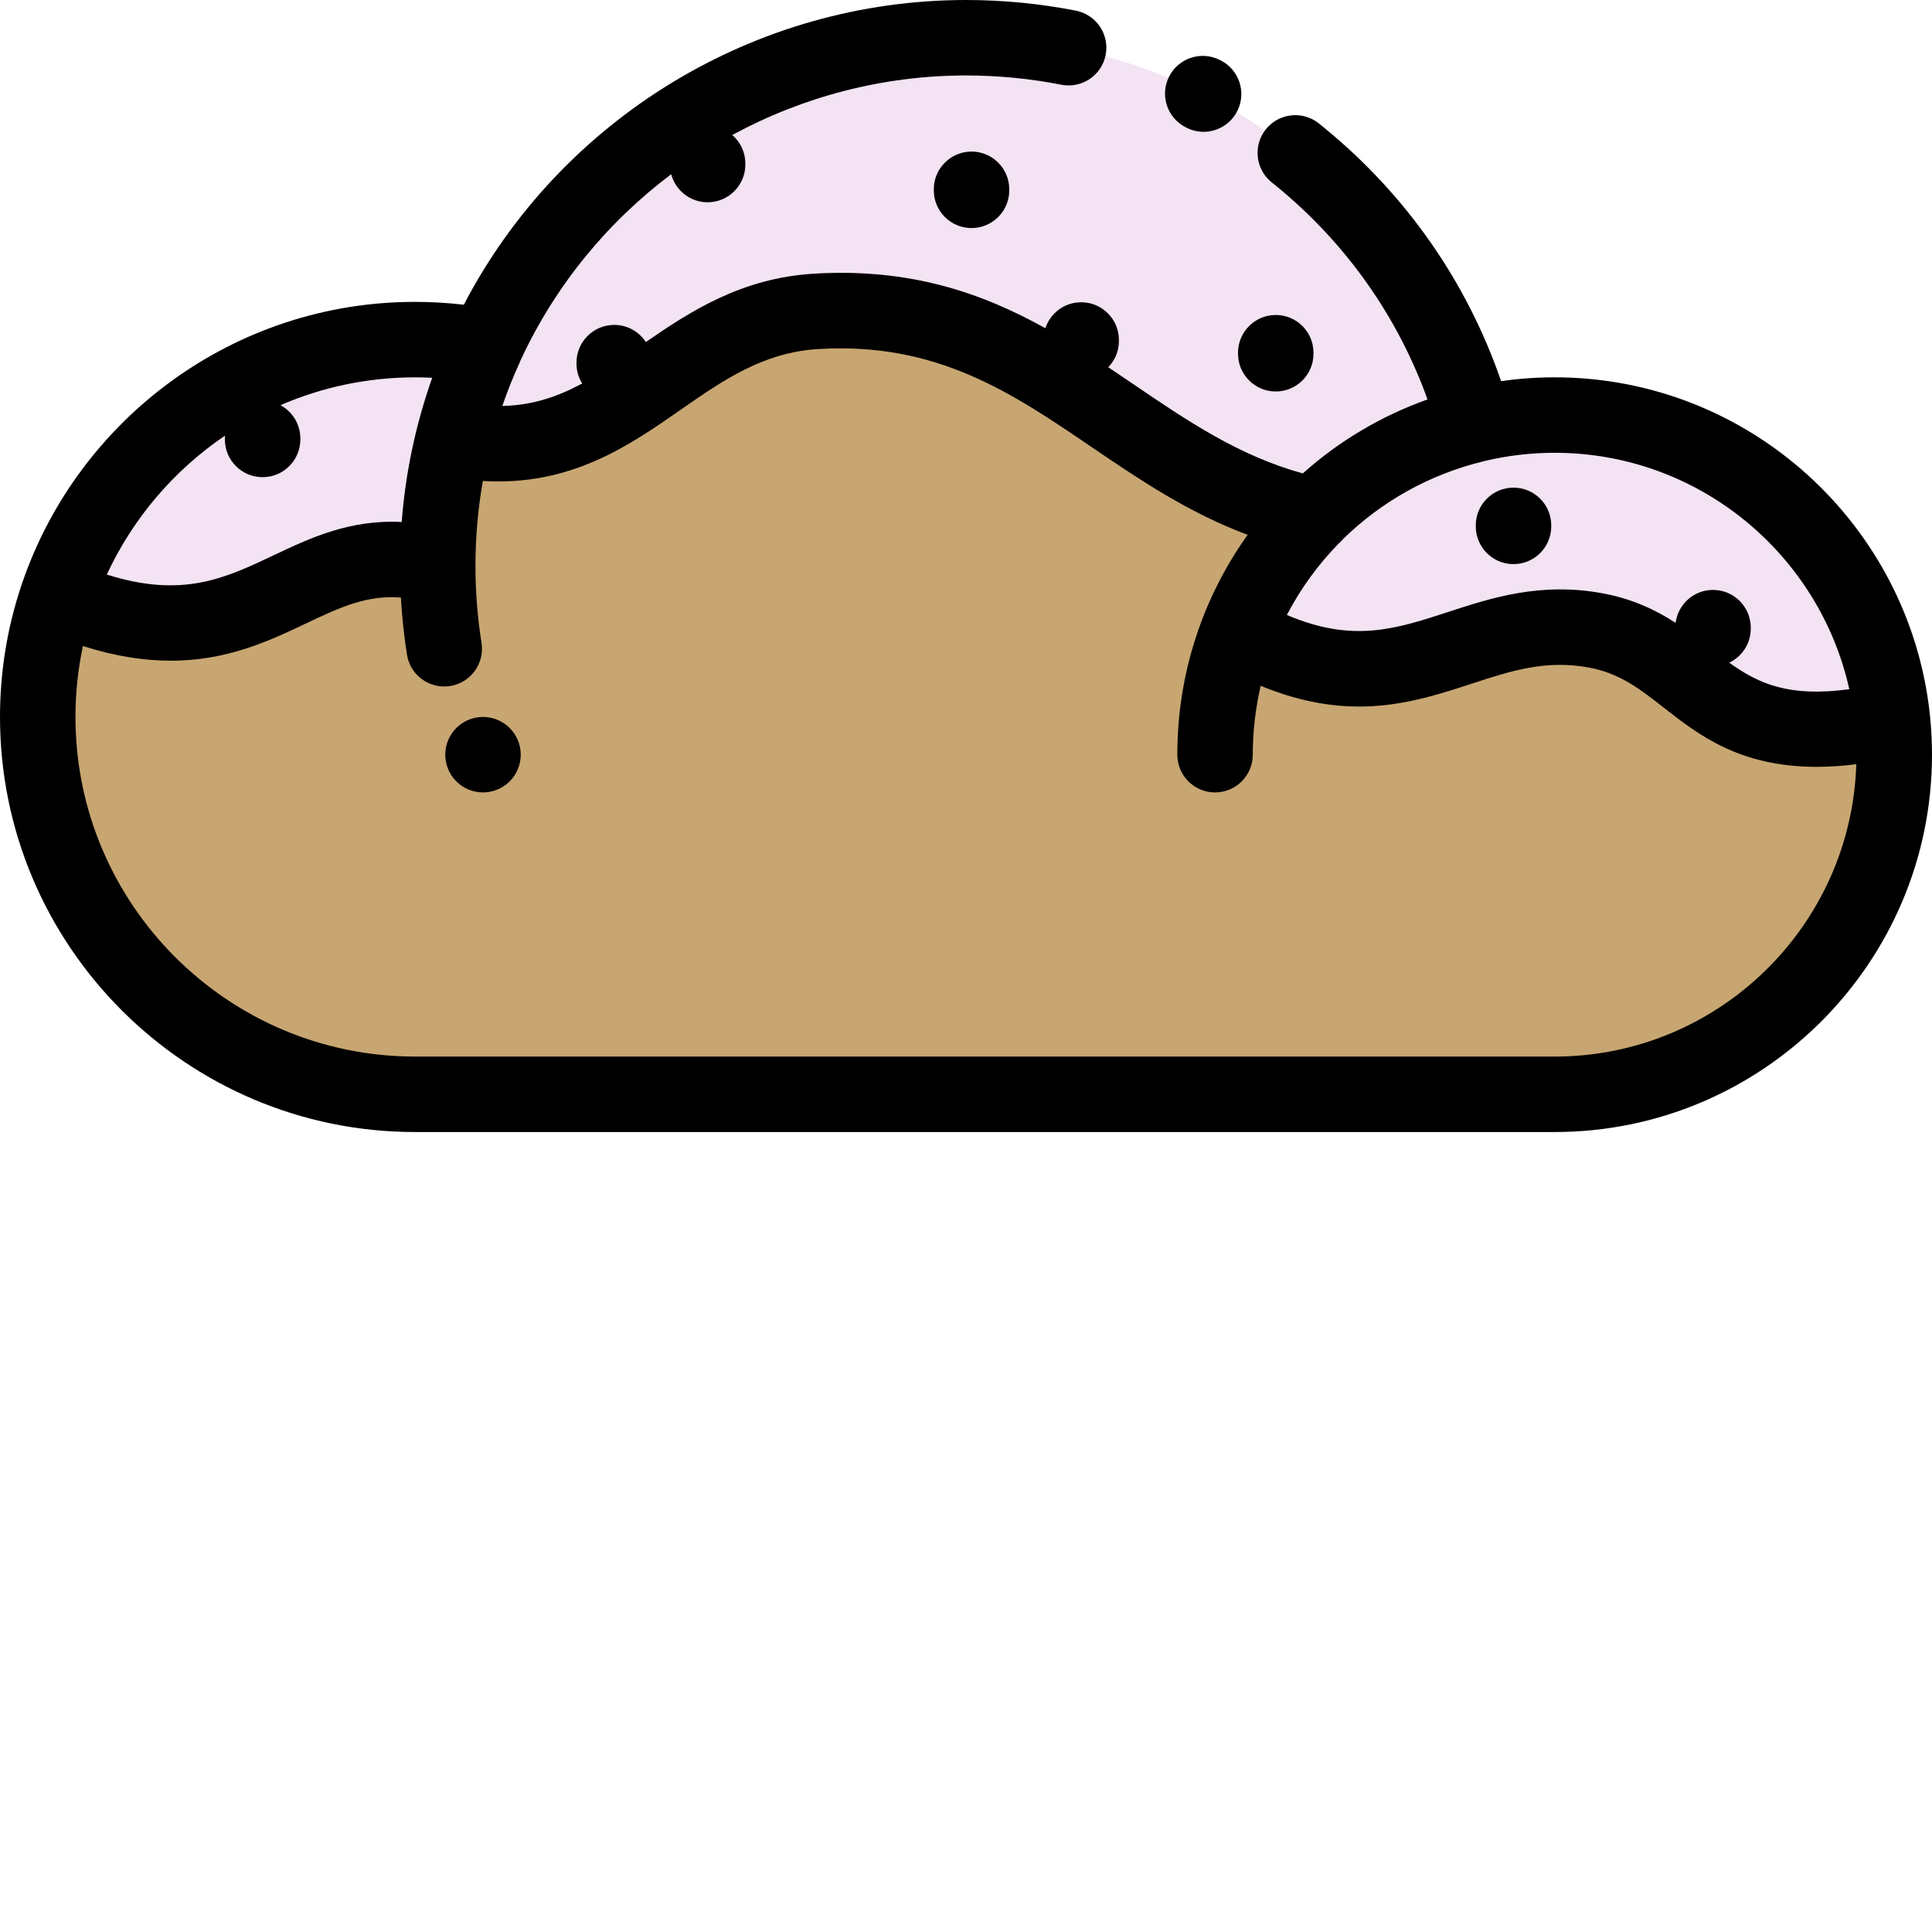
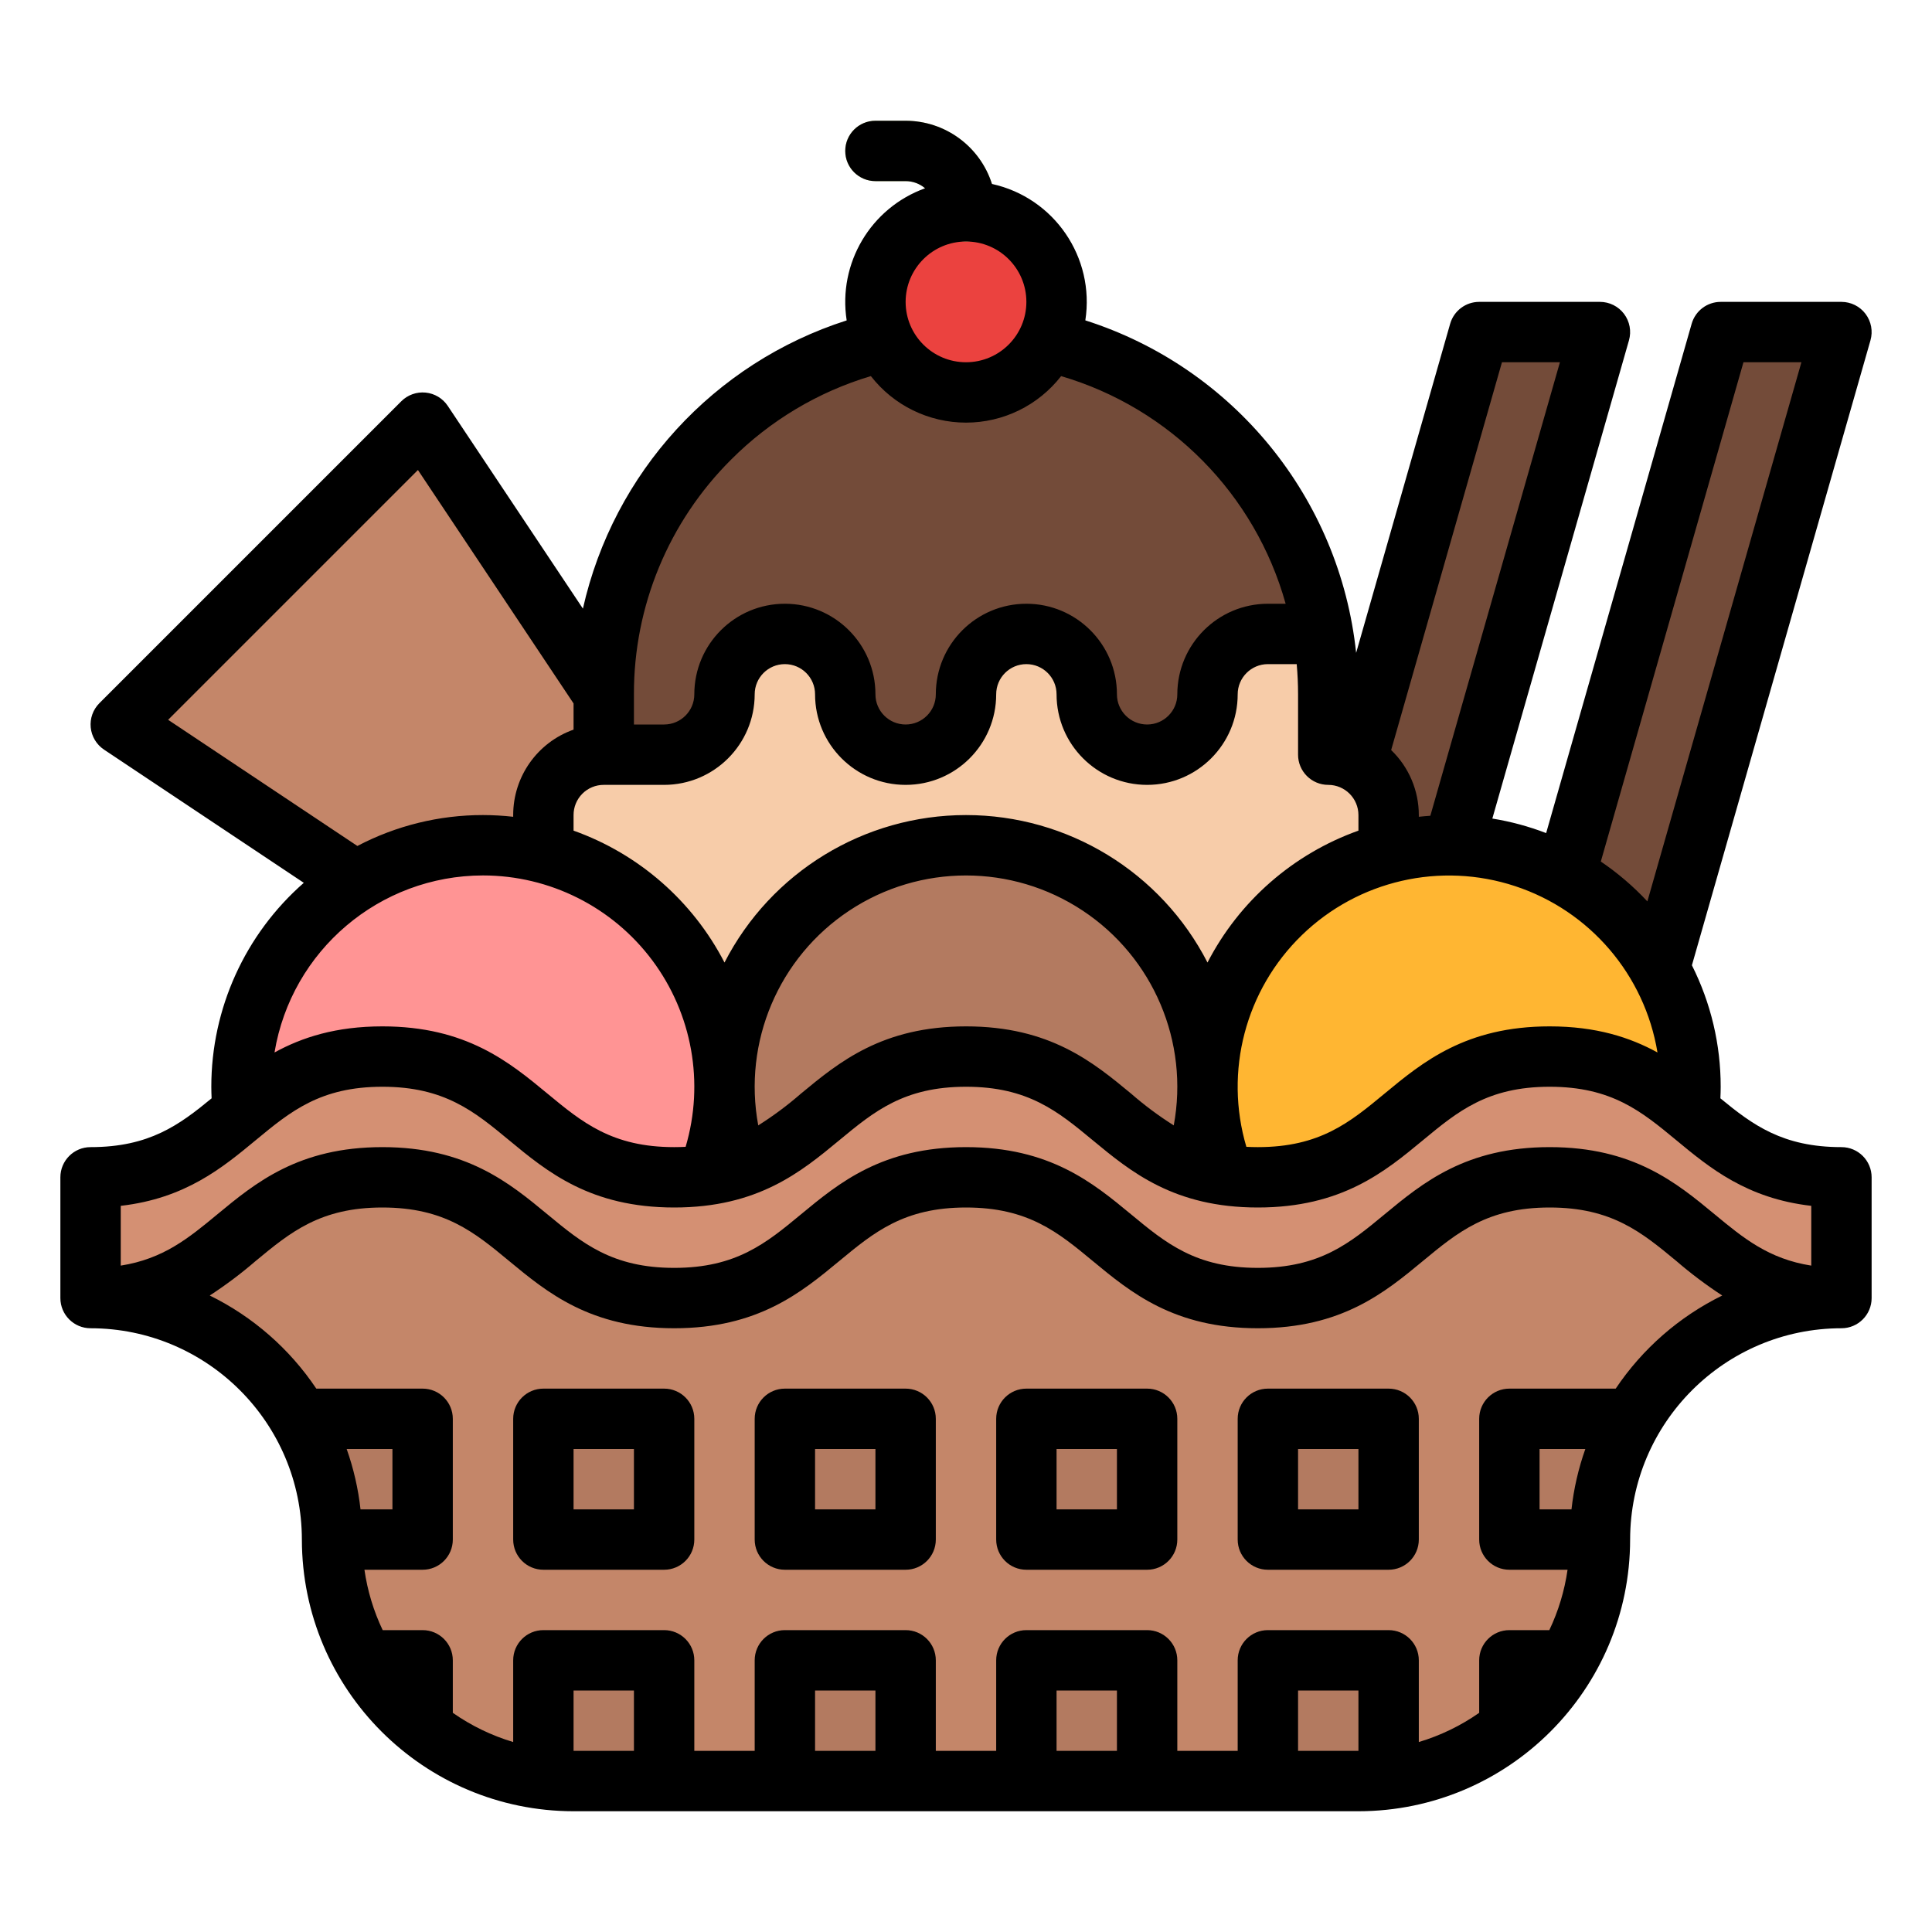
- <svg xmlns="http://www.w3.org/2000/svg" version="1.1" width="512" height="512" x="0" y="0" viewBox="0 0 512 512" style="enable-background:new 0 0 512 512" xml:space="preserve" class="">
-   <g>
-     <path d="m348.23 136.488c-8.793 8.832-15.707 19.441-20.227 31.164 43.781 24.672 60.168-6.992 94.926-.574 28.652 5.289 29.188 35.023 78.59 23.578-4.672-45.316-42.969-80.656-89.52-80.656-7.266 0-14.324.867-21.09 2.488-16.398-59.102-70.582-102.488-134.91-102.488-56.531 0-105.23 33.508-127.336 81.746-6.047-1.141-12.285-1.746-18.664-1.746-44.039 0-81.426 28.465-94.77 68 53.27 23.125 62.773-18.504 100.77-8 0-11.359 1.383-22.641 4.094-33.605 44.387 8.547 56.844-31.465 96.098-33.875 60.207-3.699 81.5 43.254 132.039 53.969zm0 0" fill="#f3e3f3" fill-rule="evenodd" data-original="#7c594e" style="" class="" />
-     <path d="m422.93 167.078c-34.758-6.418-51.145 25.246-94.922.574 4.516-11.723 11.434-22.332 20.223-31.164-50.535-10.715-71.832-57.668-132.035-53.969-39.258 2.41-51.715 42.422-96.102 33.875-2.711 10.965-4.094 22.246-4.094 33.605-37.996-10.504-47.5 31.125-100.77 8-3.391 10.047-5.23 20.809-5.23 32 0 55.227 44.77 100 100 100h302c49.707 0 90-40.297 90-90 0-3.156-.16-6.273-.477-9.344-49.406 11.445-49.938-18.289-78.594-23.578zm0 0" fill="#c8a672" fill-rule="evenodd" data-original="#c1a06c" style="" class="" />
-     <path d="m314.246 33.746.227.113c1.441.727 2.977 1.07 4.488 1.07 3.656 0 7.184-2.016 8.938-5.508 2.484-4.934.496-10.945-4.438-13.43l-.223-.109c-4.934-2.484-10.945-.496-13.43 4.434-2.48 4.934-.496 10.945 4.438 13.43zm0 0" fill="#000000" data-original="#000000" style="" class="" />
-     <path d="m511.453 189.527c-.008-.062-.012-.129-.023-.191-5.34-50.145-47.891-89.34-99.43-89.34-4.75 0-9.496.34-14.191 1.008-9.031-26.23-25.082-49.281-46.789-67.074-.504-.41-1.008-.816-1.516-1.223-4.312-3.449-10.605-2.742-14.055 1.57-3.445 4.316-2.742 10.609 1.574 14.055.438.352.875.703 1.312 1.062 18.363 15.051 32.047 34.43 39.973 56.461-12.422 4.426-23.586 11.137-33.055 19.602-16.945-4.668-30.516-13.871-44.797-23.578-2.234-1.52-4.48-3.047-6.746-4.559 1.742-1.801 2.816-4.246 2.816-6.949v-.27c0-5.523-4.477-10-10-10-4.43 0-8.184 2.887-9.496 6.879-16.711-9.297-35.812-16.02-61.453-14.445-19.016 1.168-32.57 9.906-44.422 18.117-1.785-2.738-4.867-4.547-8.379-4.547-5.523 0-10 4.477-10 10v.27c0 1.93.559 3.727 1.508 5.254-6.445 3.48-13.117 5.781-21.168 5.953 1.363-3.938 2.914-7.832 4.668-11.664.051-.121.09-.238.141-.359 9.18-19.871 23.059-36.691 39.949-49.383 1.137 4.273 5.02 7.43 9.652 7.43 5.523 0 10-4.477 10-10v-.27c0-3.023-1.344-5.723-3.465-7.559 18.691-10.145 39.906-15.777 61.938-15.777 8.5 0 17.004.824 25.266 2.453 5.422 1.066 10.676-2.461 11.742-7.879 1.07-5.422-2.457-10.68-7.879-11.746-9.531-1.875-19.332-2.828-29.129-2.828-55.957 0-107.387 31.453-133.086 80.758-4.289-.504-8.605-.758-12.914-.758-48.172 0-89.203 31.125-104.055 74.32-.133.328-.246.664-.34 1-3.633 10.906-5.605 22.562-5.605 34.68 0 60.652 49.348 110 110 110h302c55.141 0 100-44.863 100-100 0-3.539-.188-7.031-.547-10.473zm-21.371-6.887c-16.012 2.207-24.137-1.496-31.809-7.023 3.363-1.609 5.695-5.035 5.695-9.016v-.27c0-5.523-4.48-10-10-10-5.09 0-9.285 3.805-9.91 8.727-5.238-3.383-11.383-6.352-19.312-7.816-16.516-3.051-29.52 1.199-40.996 4.945-13.898 4.539-25.254 8.242-42.715.789 3.613-6.941 8.223-13.301 13.676-18.883.438-.371.844-.785 1.215-1.23 10.059-9.859 22.812-17.141 37.332-20.637.07-.02.137-.043.207-.062 6.051-1.438 12.285-2.168 18.535-2.168 38.152.004 70.129 26.852 78.082 62.645zm-430.453-67.191c-.016.246-.035.492-.035.742v.266c0 5.523 4.477 10 10 10s10-4.477 10-10v-.266c0-3.812-2.133-7.125-5.27-8.812 10.945-4.742 23.008-7.379 35.676-7.379 1.512 0 3.023.043 4.539.121-4.371 12.352-7.082 25.129-8.086 38.211-13.809-.711-24.426 4.316-34.035 8.871-12.797 6.062-24.066 11.398-44.113 5.059 6.926-14.93 17.82-27.656 31.324-36.812zm352.371 164.551h-302c-49.625 0-90-40.375-90-90 0-6.441.688-12.727 1.977-18.789 8.738 2.773 16.422 3.883 23.285 3.883 14.984 0 26.07-5.25 35.715-9.82 9.078-4.297 16.133-7.629 25.262-6.918.285 5.074.82 10.141 1.613 15.141.781 4.922 5.031 8.434 9.863 8.434.523 0 1.051-.043 1.578-.125 5.457-.863 9.176-5.988 8.312-11.441-1.066-6.715-1.605-13.566-1.605-20.363 0-7.625.664-15.148 1.961-22.543 23.258 1.418 38.672-9.297 52.461-18.891 11.211-7.801 21.797-15.172 36.383-16.066 31.438-1.93 51.34 11.598 72.41 25.922 12.664 8.605 25.66 17.426 41.426 23.312-11.82 16.516-18.641 36.695-18.641 58.262 0 5.523 4.477 10 10 10s10-4.477 10-10c0-6.258.734-12.367 2.098-18.25 23.938 9.875 40.777 4.379 55.863-.547 10.539-3.441 19.641-6.414 31.152-4.289 8.16 1.508 13.531 5.715 19.754 10.586 9.188 7.191 20.078 15.723 40.566 15.723 3.25 0 6.742-.219 10.504-.688-1.348 42.941-36.676 77.469-79.938 77.469zm0 0" fill="#000000" data-original="#000000" style="" class="" />
-     <path d="m328.09 93.746c0 5.523 4.477 10 10 10 5.523 0 10-4.477 10-10v-.27c0-5.523-4.477-10-10-10-5.523 0-10 4.477-10 10zm0 0" fill="#000000" data-original="#000000" style="" class="" />
-     <path d="m247.465 50.168v.27c0 5.52 4.48 10 10 10 5.523 0 10-4.48 10-10v-.27c0-5.523-4.477-10-10-10-5.52 0-10 4.477-10 10zm0 0" fill="#000000" data-original="#000000" style="" class="" />
-     <path d="m391.094 139.23v.266c0 5.523 4.477 10 10 10 5.52 0 10-4.477 10-10v-.266c0-5.523-4.48-10-10-10-5.523 0-10 4.477-10 10zm0 0" fill="#000000" data-original="#000000" style="" class="" />
-     <path d="m138 200c0 5.52-4.477 10-10 10s-10-4.48-10-10c0-5.523 4.477-10 10-10s10 4.477 10 10zm0 0" fill="#000000" data-original="#000000" style="" class="" />
+ <svg xmlns="http://www.w3.org/2000/svg" id="Filled" height="512" viewBox="0 0 512 512" width="512">
+   <path d="m176 208-48 48-96-64 80-80z" fill="#c48669" />
+   <path d="m424 88-64 224h-32l64-224z" fill="#734b39" />
+   <path d="m488 88-64 224h-32l64-224z" fill="#734b39" />
+   <path d="m352 200v-16a96 96 0 0 0 -96-96 96 96 0 0 0 -96 96v16a16 16 0 0 0 -16 16v112h224v-112a16 16 0 0 0 -16-16z" fill="#f7cca9" />
+   <path d="m350.66 168h-14.66a16 16 0 0 0 -16 16 16 16 0 1 1 -32 0 16 16 0 1 0 -32 0 16 16 0 1 1 -32 0 16 16 0 1 0 -32 0 16 16 0 1 1 -32 0 96 96 0 0 1 190.66-16z" fill="#734b39" />
+   <circle cx="256" cy="288" fill="#b37a60" r="64" />
+   <circle cx="128" cy="288" fill="#ff9494" r="64" />
+   <circle cx="384" cy="288" fill="#ffb632" r="64" />
+   <circle cx="256" cy="80" fill="#eb423f" r="24" />
+   <path d="m256 64a8 8 0 0 1 -8-8 8.009 8.009 0 0 0 -8-8h-8a8 8 0 0 1 0-16h8a24.028 24.028 0 0 1 24 24 8 8 0 0 1 -8 8z" fill="#cfdb8c" />
+   <path d="m488 312v32a63.965 63.965 0 0 0 -64 64 63.64 63.64 0 0 1 -8.56 32 64.508 64.508 0 0 1 -15.44 17.97 63.7 63.7 0 0 1 -32 13.54 65.965 65.965 0 0 1 -8 .49h-208a65.965 65.965 0 0 1 -8-.49 63.979 63.979 0 0 1 -56-63.51 63.672 63.672 0 0 0 -8-31.01 64.024 64.024 0 0 0 -56-32.99v-32c38.67 0 38.67-32 77.34-32s38.66 32 77.33 32 38.67-32 77.34-32 38.66 32 77.33 32 38.66-32 77.33-32 38.66 32 77.33 32z" fill="#c48669" />
+   <path d="m488 312v32c-38.67 0-38.67-32-77.33-32s-38.67 32-77.33 32-38.67-32-77.33-32-38.67 32-77.34 32-38.67-32-77.33-32-38.67 32-77.34 32v-32c38.67 0 38.67-32 77.34-32s38.66 32 77.33 32 38.67-32 77.34-32 38.66 32 77.33 32 38.66-32 77.33-32 38.66 32 77.33 32z" fill="#d49073" />
+   <g fill="#b37a60">
+     <path d="m144 440h32v32h-32z" />
+     <path d="m208 440h32v32h-32z" />
+     <path d="m272 440h32v32h-32z" />
+     <path d="m336 440h32v32h-32z" />
+     <path d="m415.44 440a64.508 64.508 0 0 1 -15.44 17.97v-17.97z" />
+     <path d="m144 376h32v32h-32z" />
+     <path d="m112 440v17.97a63.565 63.565 0 0 1 -5.26-4.71 64.227 64.227 0 0 1 -10.18-13.26z" />
+     <path d="m112 376v32h-24a63.672 63.672 0 0 0 -8-31.01v-.99z" />
+     <path d="m208 376h32v32h-32z" />
+     <path d="m272 376h32v32h-32z" />
+     <path d="m336 376h32v32h-32z" />
+     <path d="m432 376v.99a63.672 63.672 0 0 0 -8 31.01h-24v-32z" />
  </g>
+   <path d="m176 368h-32a8 8 0 0 0 -8 8v32a8 8 0 0 0 8 8h32a8 8 0 0 0 8-8v-32a8 8 0 0 0 -8-8zm-8 32h-16v-16h16z" />
+   <path d="m240 368h-32a8 8 0 0 0 -8 8v32a8 8 0 0 0 8 8h32a8 8 0 0 0 8-8v-32a8 8 0 0 0 -8-8zm-8 32h-16v-16h16z" />
+   <path d="m304 368h-32a8 8 0 0 0 -8 8v32a8 8 0 0 0 8 8h32a8 8 0 0 0 8-8v-32a8 8 0 0 0 -8-8zm-8 32h-16v-16h16z" />
+   <path d="m368 368h-32a8 8 0 0 0 -8 8v32a8 8 0 0 0 8 8h32a8 8 0 0 0 8-8v-32a8 8 0 0 0 -8-8zm-8 32h-16v-16h16z" />
+   <path d="m488 304c-15.558 0-23.5-5.87-32.078-12.933.042-1.017.078-2.037.078-3.067a71.54 71.54 0 0 0 -7.626-32.192l47.318-165.608a8 8 0 0 0 -7.692-10.2h-32a8 8 0 0 0 -7.692 5.8l-38.562 134.977a71.355 71.355 0 0 0 -14.262-3.85l36.208-126.727a8 8 0 0 0 -7.692-10.2h-32a8 8 0 0 0 -7.692 5.8l-24.918 87.211a103.949 103.949 0 0 0 -71.766-88.111 32.009 32.009 0 0 0 -24.745-36.151 24.041 24.041 0 0 0 -22.879-16.749h-8a8 8 0 0 0 0 16h8a7.963 7.963 0 0 1 5.158 1.894 32.013 32.013 0 0 0 -20.781 35.015 104.207 104.207 0 0 0 -69.9 76.381l-35.818-53.728a8 8 0 0 0 -12.313-1.219l-80 80a8 8 0 0 0 1.219 12.313l52.945 35.3a71.834 71.834 0 0 0 -24.51 54.044c0 1.03.036 2.051.078 3.068-8.578 7.063-16.521 12.932-32.078 12.932a8 8 0 0 0 -8 8v32a8 8 0 0 0 8 8 56.063 56.063 0 0 1 56 56 72.081 72.081 0 0 0 72 72h208a72.081 72.081 0 0 0 72-72 56.063 56.063 0 0 1 56-56 8 8 0 0 0 8-8v-32a8 8 0 0 0 -8-8zm-287.057-5.758a56 56 0 1 1 110.115-.006 91.037 91.037 0 0 1 -11.288-8.4c-10.1-8.36-21.55-17.836-43.76-17.836s-33.667 9.477-43.77 17.837a90.991 90.991 0 0 1 -11.297 8.405zm-46.616-87.9a7.985 7.985 0 0 1 5.673-2.342h16a24.028 24.028 0 0 0 24-24 8 8 0 0 1 16 0 24 24 0 0 0 48 0 8 8 0 1 1 16 0 24 24 0 0 0 48 0 8.009 8.009 0 0 1 8-8h7.639c.235 2.638.361 5.305.361 8v16a8 8 0 0 0 8 8 8.009 8.009 0 0 1 8 8v4.128a72.373 72.373 0 0 0 -40 34.951 71.946 71.946 0 0 0 -128 0 72.373 72.373 0 0 0 -40-34.951v-4.128a7.968 7.968 0 0 1 2.327-5.653zm175.973 93.579a56 56 0 1 1 108.95-25.006c-7.3-4.01-16.289-6.915-28.582-6.915-22.217 0-33.668 9.478-43.771 17.839-9.18 7.599-17.109 14.161-33.557 14.161q-1.57 0-3.04-.079zm131.735-207.921h15.359l-40.823 142.877a72.59 72.59 0 0 0 -12.339-10.561zm-64 0h15.36l-34.34 120.189c-1.023.07-2.043.154-3.054.266v-.455a23.915 23.915 0 0 0 -7.33-17.228zm-142.035-32a16 16 0 1 1 -16 16 16.019 16.019 0 0 1 16-16zm-62.221 57.774a87.77 87.77 0 0 1 37.008-22.105 31.942 31.942 0 0 0 50.422.006 87.35 87.35 0 0 1 59.5 60.325h-4.709a24.028 24.028 0 0 0 -24 24 8 8 0 1 1 -16 0 24 24 0 0 0 -48 0 8 8 0 0 1 -16 0 24 24 0 0 0 -48 0 8.009 8.009 0 0 1 -8 8h-8v-8a87.4 87.4 0 0 1 25.779-62.226zm-149.222 68.983 66.2-66.2 41.243 61.865v6.937a24 24 0 0 0 -16 22.641v.455a72.383 72.383 0 0 0 -8-.455 71.533 71.533 0 0 0 -33.292 8.19zm83.443 41.243a56.026 56.026 0 0 1 53.7 71.921q-1.465.078-3.028.079c-16.455 0-24.386-6.565-33.57-14.164-10.102-8.36-21.552-17.836-43.762-17.836-12.3 0-21.294 2.906-28.592 6.917a56.081 56.081 0 0 1 55.252-46.917zm-60.23 70.163c9.184-7.599 17.116-14.163 33.57-14.163s24.377 6.562 33.559 14.161c10.101 8.361 21.554 17.839 43.771 17.839s33.667-9.477 43.77-17.837c9.184-7.6 17.116-14.163 33.57-14.163s24.377 6.562 33.559 14.161c10.102 8.361 21.554 17.839 43.771 17.839s33.66-9.476 43.76-17.836c9.184-7.6 17.115-14.164 33.57-14.164s24.377 6.562 33.559 14.161c8.813 7.3 18.653 15.439 35.771 17.4v15.839c-11.3-1.773-18.012-7.314-25.565-13.564-10.1-8.36-21.552-17.837-43.766-17.837s-33.664 9.477-43.767 17.837c-9.183 7.6-17.113 14.163-33.565 14.163s-24.382-6.564-33.564-14.163c-10.103-8.359-21.553-17.836-43.767-17.836s-33.664 9.477-43.767 17.837c-9.183 7.6-17.113 14.163-33.566 14.163s-24.384-6.564-33.568-14.163c-10.105-8.36-21.553-17.837-43.769-17.837s-33.665 9.477-43.768 17.837c-7.553 6.25-14.268 11.791-25.568 13.563v-15.841c17.117-1.959 26.957-10.102 35.77-17.396zm27.771 97.837a71.425 71.425 0 0 0 -3.67-16h12.129v16zm72.459 64h-16v-16h16zm64 0h-16v-16h16zm64 0h-16v-16h16zm48 0v-16h16v16zm64-64v-16h12.129a71.425 71.425 0 0 0 -3.67 16zm20.175-32h-28.175a8 8 0 0 0 -8 8v32a8 8 0 0 0 8 8h15.419a55.52 55.52 0 0 1 -4.833 16h-10.586a8 8 0 0 0 -8 8v13.917a55.821 55.821 0 0 1 -16 7.742v-21.659a8 8 0 0 0 -8-8h-32a8 8 0 0 0 -8 8v24h-16v-24a8 8 0 0 0 -8-8h-32a8 8 0 0 0 -8 8v24h-16v-24a8 8 0 0 0 -8-8h-32a8 8 0 0 0 -8 8v24h-16v-24a8 8 0 0 0 -8-8h-32a8 8 0 0 0 -8 8v21.659a55.821 55.821 0 0 1 -16-7.742v-13.917a8 8 0 0 0 -8-8h-10.586a55.52 55.52 0 0 1 -4.833-16h15.419a8 8 0 0 0 8-8v-32a8 8 0 0 0 -8-8h-28.175a72.468 72.468 0 0 0 -28.241-24.675 113.471 113.471 0 0 0 12.185-9.162c9.183-7.599 17.114-14.163 33.567-14.163s24.385 6.564 33.568 14.163c10.1 8.36 21.554 17.837 43.769 17.837s33.665-9.477 43.767-17.837c9.183-7.6 17.114-14.163 33.566-14.163s24.383 6.564 33.565 14.163c10.1 8.36 21.552 17.837 43.766 17.837s33.663-9.477 43.763-17.837c9.183-7.6 17.113-14.163 33.565-14.163s24.382 6.564 33.565 14.163a113.337 113.337 0 0 0 12.183 9.161 72.481 72.481 0 0 0 -28.238 24.676z" />
</svg>
